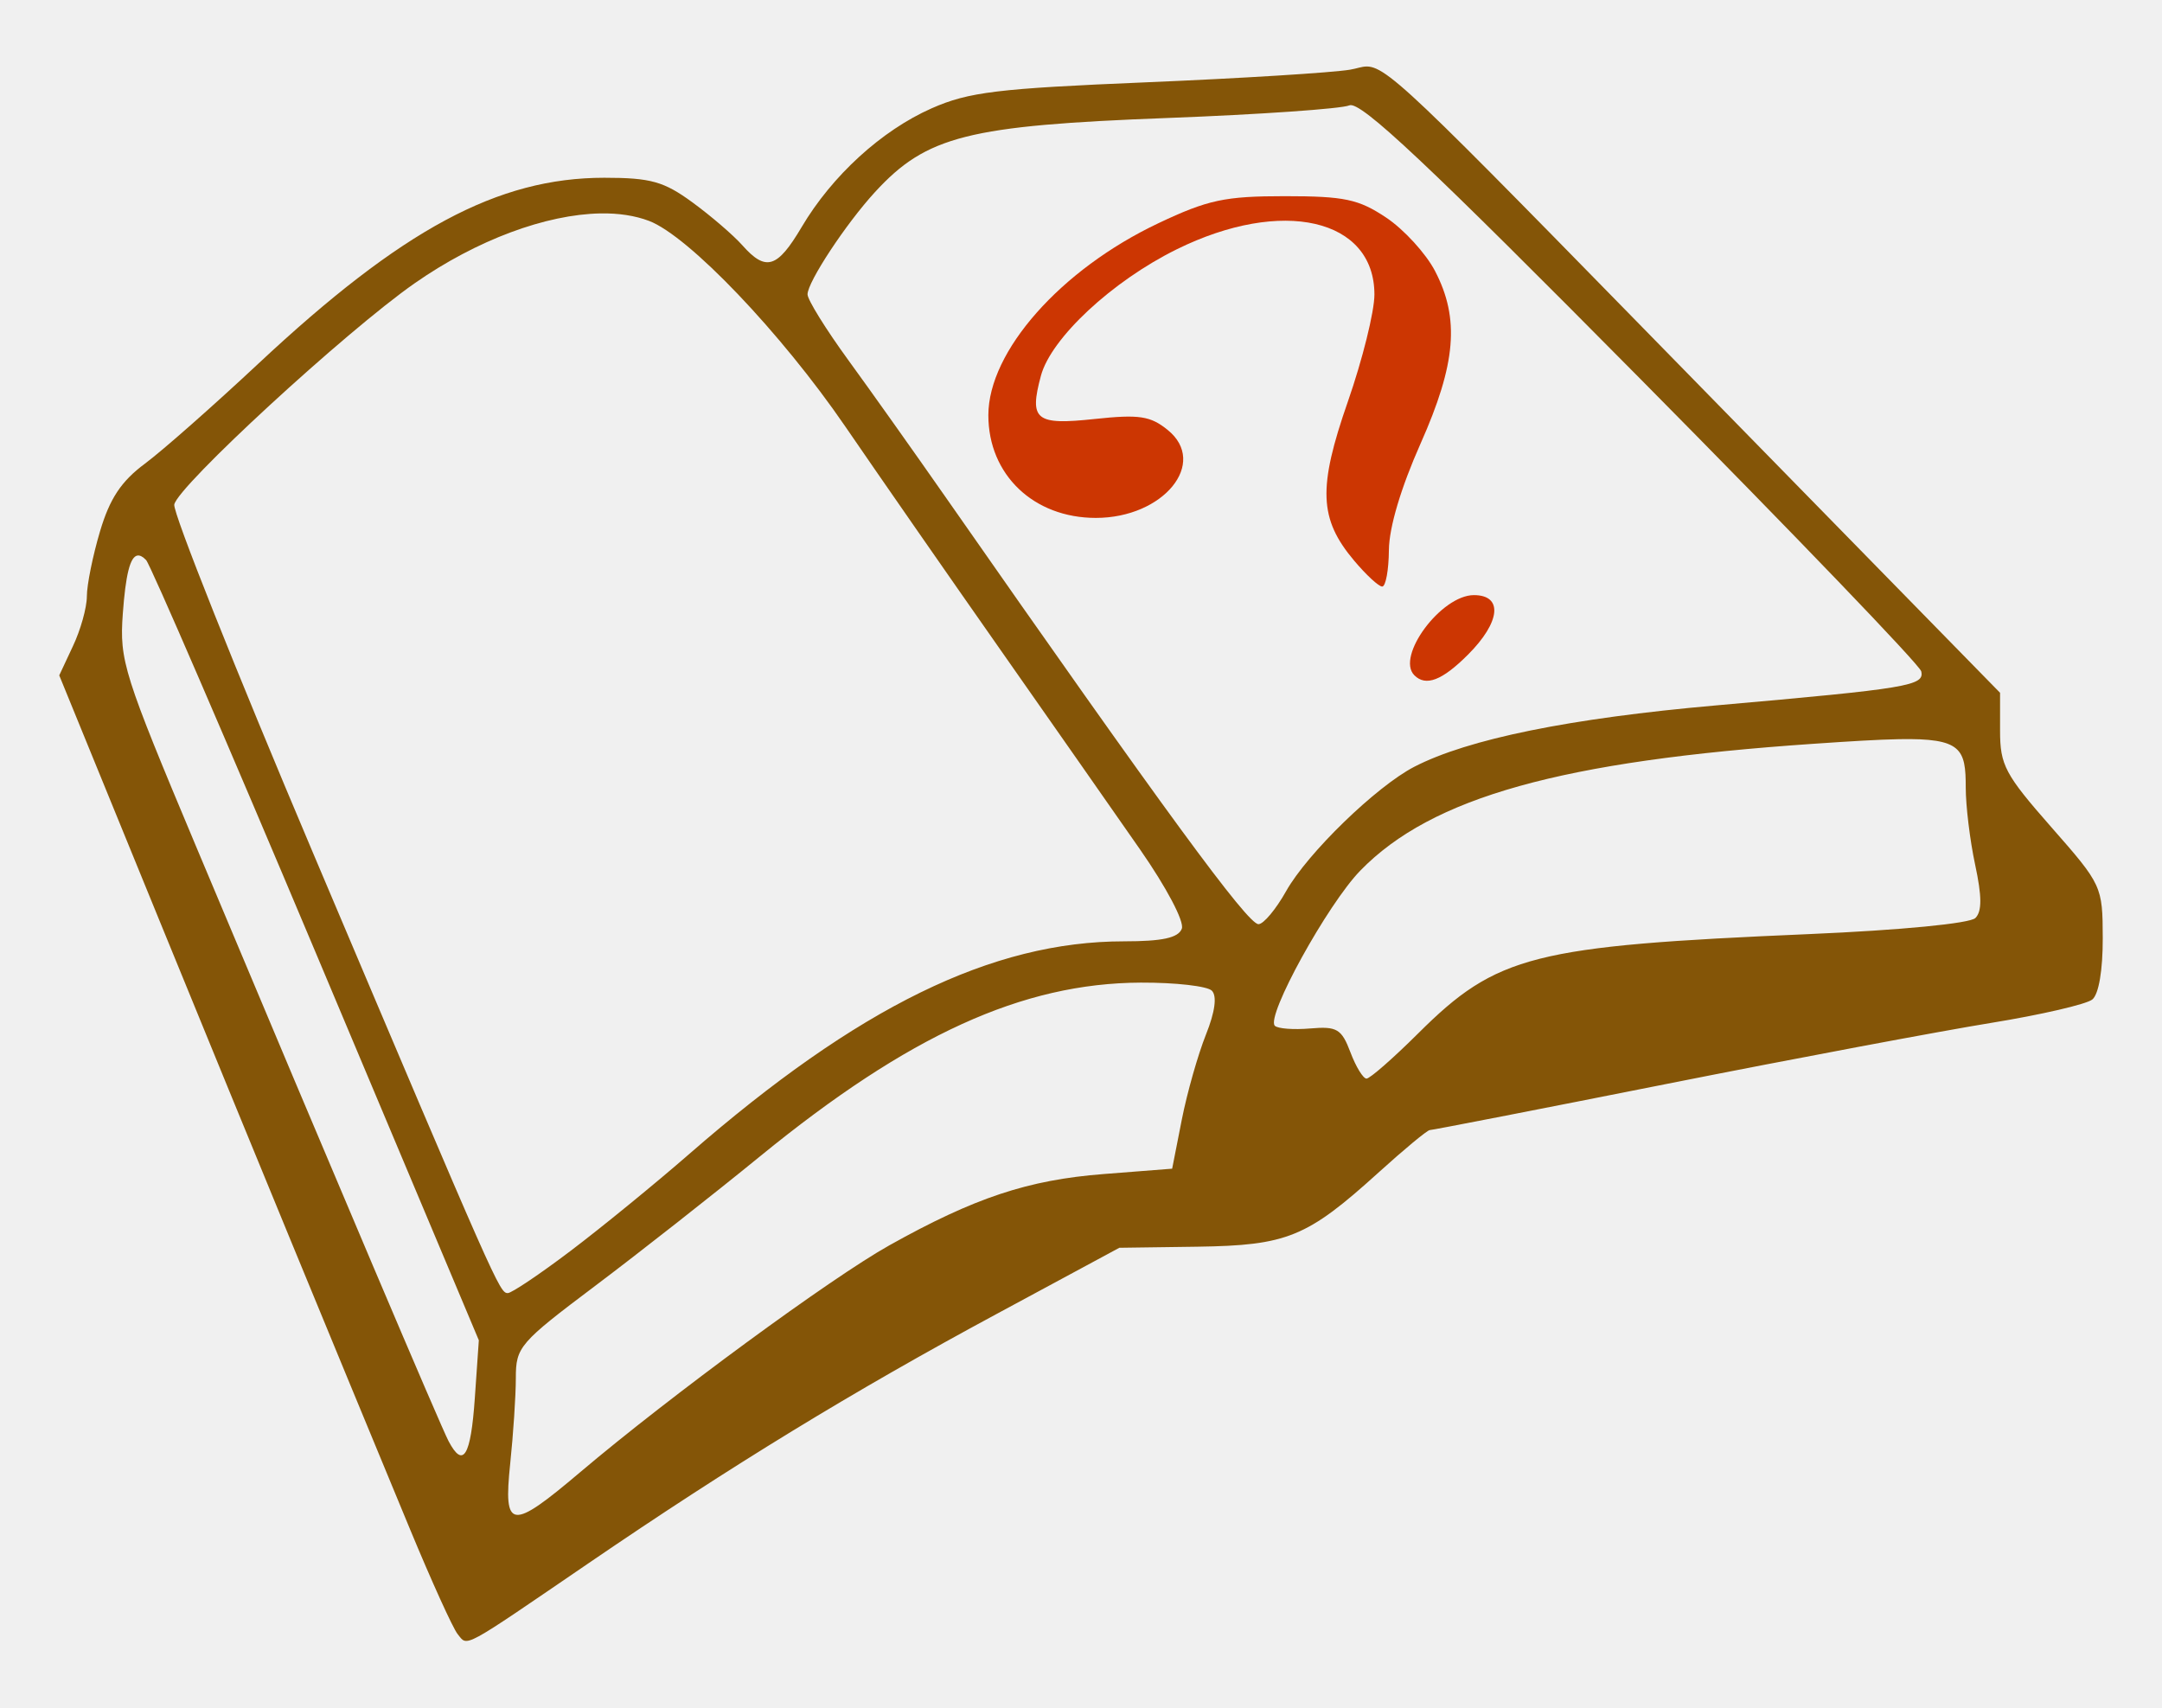
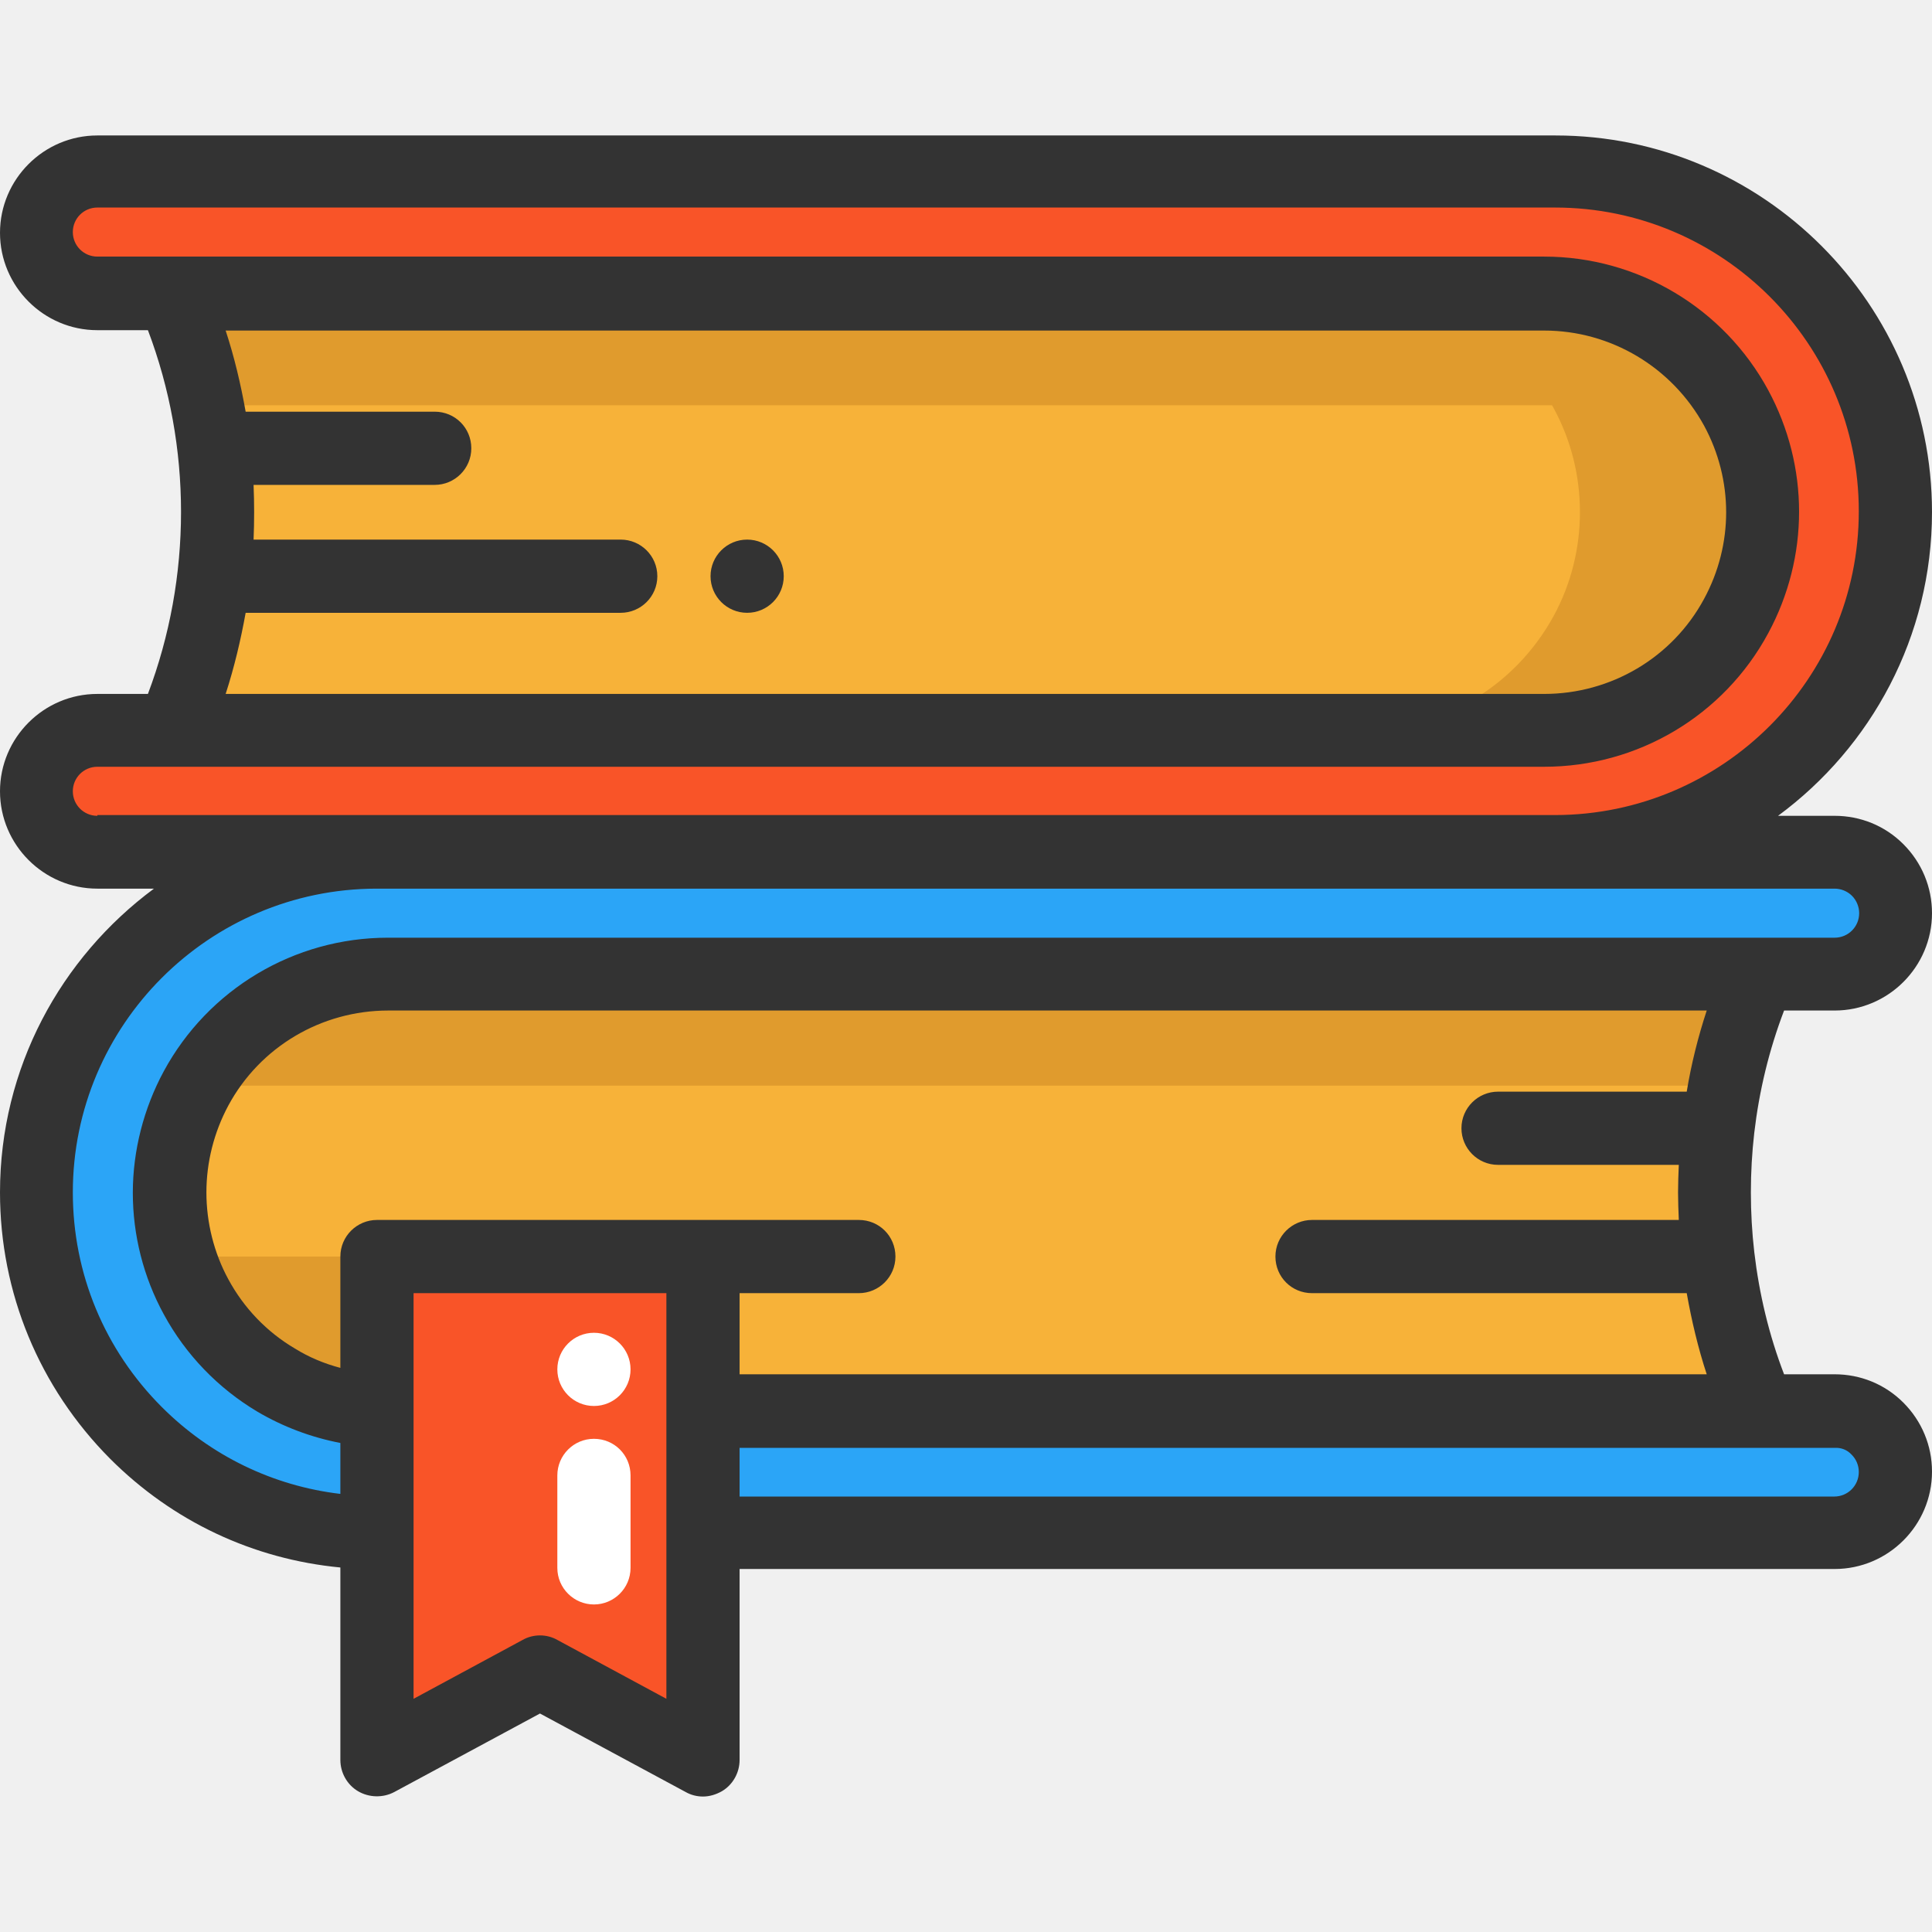
- <svg xmlns="http://www.w3.org/2000/svg" xmlnsDc="http://purl.org/dc/elements/1.1/" xmlnsCc="http://web.resource.org/cc/" xmlnsRdf="http://www.w3.org/1999/02/22-rdf-syntax-ns#" xmlnsSvg="http://www.w3.org/2000/svg" xmlnsXlink="http://www.w3.org/1999/xlink" xmlnsSodipodi="http://sodipodi.sourceforge.net/DTD/sodipodi-0.dtd" xmlnsInkscape="http://www.inkscape.org/namespaces/inkscape" width="252" height="199" id="svg2" sodipodiVersion="0.32" inkscapeVersion="0.45.1" version="1.0" sodipodiDocbase="/home/azatoth/img" sodipodiDocname="Question_book.svg" inkscapeOutput_extension="org.inkscape.output.svg.inkscape">
-   <defs id="defs4">
-     <linearGradient id="linearGradient3212">
-       <stop style="stop-color:#fffbf0;stop-opacity:1;" offset="0" id="stop3214" />
-       <stop style="stop-color:#fff3b9;stop-opacity:1;" offset="1" id="stop3216" />
-     </linearGradient>
-     <linearGradient inkscapeCollect="always" xlinkHref="#linearGradient3212" id="linearGradient3218" x1="141.472" y1="457.538" x2="380.66" y2="457.538" gradientUnits="userSpaceOnUse" />
-   </defs>
-   <sodipodiNamedview id="base" pagecolor="#ffffff" bordercolor="#666666" borderopacity="1.0" gridtolerance="10000" guidetolerance="10" objecttolerance="10" inkscapePageopacity="0.0" inkscapePageshadow="2" inkscapeZoom="2.8" inkscapeCx="143.159" inkscapeCy="123.748" inkscapeDocument-units="px" inkscapeCurrent-layer="layer1" width="252px" height="199px" inkscapeWindow-width="1600" inkscapeWindow-height="1103" inkscapeWindow-x="0" inkscapeWindow-y="27" />
-   <g inkscapeLabel="Layer 1" inkscapeGroupmode="layer" id="layer1" transform="translate(-135.0661,-358.0313)">
-     <path style="opacity:1;fill:url(#linearGradient3218);fill-opacity:1.0;fill-rule:evenodd;stroke:#2b2b2b;stroke-width:0;stroke-linecap:butt;stroke-linejoin:round;stroke-miterlimit:4;stroke-dasharray:none;stroke-dashoffset:0;stroke-opacity:1" d="M 294.379,365.781 C 297.015,365.781 301.208,370.348 338.066,408 L 368.191,438.75 L 368.191,443.188 C 368.191,447.183 368.772,448.306 374.16,454.438 C 380.07,461.163 380.143,461.322 380.16,467.375 C 380.17,471.092 379.699,473.888 378.941,474.5 C 378.254,475.055 372.966,476.281 367.191,477.219 C 361.416,478.157 344.44,481.369 329.472,484.344 C 314.504,487.318 302.011,489.75 301.722,489.75 C 301.434,489.75 298.73,491.995 295.722,494.719 C 287.409,502.248 285.098,503.19 274.629,503.344 L 265.535,503.469 L 251.222,511.188 C 234.436,520.234 220.334,528.853 203.691,540.219 C 188.72,550.443 189.61,549.974 188.41,548.5 C 187.855,547.819 185.354,542.3 182.847,536.25 C 173.211,512.995 165.058,493.222 153.722,465.5 L 141.972,436.719 L 143.566,433.344 C 144.451,431.478 145.191,428.861 145.191,427.531 C 145.191,426.202 145.881,422.803 146.722,419.969 C 147.864,416.125 149.199,414.092 151.972,412.031 C 154.018,410.511 159.966,405.291 165.191,400.406 C 181.94,384.748 193.081,378.75 205.504,378.75 C 210.936,378.75 212.461,379.162 215.785,381.594 C 217.93,383.163 220.55,385.413 221.597,386.594 C 224.343,389.687 225.672,389.289 228.504,384.5 C 232.043,378.514 237.828,373.23 243.66,370.656 C 247.976,368.751 251.349,368.345 268.66,367.625 C 279.666,367.167 290.354,366.499 292.41,366.156 C 293.233,366.019 293.77,365.781 294.379,365.781 z " id="path2239" />
-     <path style="fill:#845507;fill-opacity:1" d="M 159.312 7.75 C 158.704 7.75 158.167 7.988 157.344 8.125 C 155.288 8.468 144.6 9.136 133.594 9.594 C 116.283 10.314 112.91 10.72 108.594 12.625 C 102.761 15.199 96.977 20.482 93.438 26.469 C 90.606 31.258 89.277 31.687 86.531 28.594 C 85.484 27.413 82.864 25.163 80.719 23.594 C 77.395 21.162 75.87 20.719 70.438 20.719 C 58.015 20.719 46.874 26.716 30.125 42.375 C 24.9 47.26 18.952 52.511 16.906 54.031 C 14.132 56.092 12.798 58.094 11.656 61.938 C 10.814 64.772 10.125 68.17 10.125 69.5 C 10.125 70.83 9.385 73.447 8.5 75.312 L 6.906 78.719 L 18.656 107.469 C 29.992 135.191 38.145 154.964 47.781 178.219 C 50.288 184.269 52.789 189.787 53.344 190.469 C 54.544 191.943 53.654 192.411 68.625 182.188 C 85.268 170.822 99.37 162.202 116.156 153.156 L 130.469 145.438 L 139.562 145.312 C 150.032 145.159 152.343 144.216 160.656 136.688 C 163.664 133.963 166.368 131.719 166.656 131.719 C 166.945 131.719 179.438 129.287 194.406 126.312 C 209.374 123.338 226.35 120.157 232.125 119.219 C 237.9 118.28 243.187 117.055 243.875 116.5 C 244.633 115.888 245.104 113.061 245.094 109.344 C 245.077 103.291 245.004 103.131 239.094 96.406 C 233.706 90.275 233.125 89.183 233.125 85.188 L 233.125 80.75 L 203 49.969 C 166.142 12.317 161.949 7.75 159.312 7.75 z M 157.281 12.281 C 158.565 11.725 166.416 19.128 191.281 44.25 C 209.063 62.216 223.766 77.505 223.938 78.25 C 224.324 79.926 222.525 80.238 200.031 82.219 C 182.988 83.72 171.109 86.135 164.844 89.375 C 160.423 91.661 152.399 99.439 149.906 103.875 C 148.72 105.986 147.276 107.719 146.688 107.719 C 145.421 107.719 135.816 94.621 110.125 57.812 C 106.55 52.691 101.487 45.555 98.875 41.969 C 96.263 38.383 94.125 34.935 94.125 34.312 C 94.125 32.87 98.606 26.067 102 22.375 C 108.006 15.843 112.819 14.632 136.125 13.75 C 146.85 13.344 156.363 12.679 157.281 12.281 z M 70 24.875 C 72.108 24.838 74.032 25.133 75.656 25.75 C 80.259 27.5 91.052 38.8 98.531 49.719 C 102.487 55.494 110.617 67.194 116.594 75.719 C 122.571 84.244 129.892 94.716 132.875 99 C 135.956 103.424 138.069 107.42 137.75 108.25 C 137.342 109.312 135.492 109.719 131.031 109.719 C 115.635 109.719 100.034 117.35 80.344 134.5 C 76.34 137.987 70.119 143.066 66.531 145.781 C 62.944 148.497 59.636 150.719 59.188 150.719 C 58.231 150.719 57.924 150.017 36.469 99.375 C 27.415 78.004 20.144 59.747 20.312 58.812 C 20.697 56.677 40.306 38.625 48.312 33.031 C 55.613 27.931 63.675 24.987 70 24.875 z M 16.031 64.75 C 16.322 64.709 16.656 64.887 17.031 65.281 C 17.521 65.795 26.456 86.469 36.875 111.219 L 55.812 156.219 L 55.344 162.969 C 54.874 169.749 53.99 171.218 52.281 167.969 C 51.353 166.203 39.474 138.233 22.906 98.781 C 14.419 78.57 13.917 77.032 14.312 71.562 C 14.641 67.022 15.158 64.874 16.031 64.75 z M 221.344 86.156 C 228.671 86.02 229.125 87.29 229.125 91.812 C 229.125 93.918 229.612 97.951 230.219 100.781 C 231.011 104.474 231.027 106.223 230.25 107 C 229.615 107.635 221.585 108.416 210.875 108.875 C 178.682 110.255 174.486 111.315 165.312 120.438 C 162.389 123.345 159.675 125.719 159.281 125.719 C 158.888 125.719 158.046 124.351 157.406 122.656 C 156.373 119.92 155.829 119.607 152.719 119.875 C 150.792 120.041 148.934 119.902 148.594 119.562 C 147.522 118.491 154.739 105.393 158.562 101.469 C 166.893 92.918 181.999 88.698 211.469 86.688 C 215.677 86.4 218.901 86.202 221.344 86.156 z M 132.969 114.531 C 137.005 114.514 140.721 114.939 141.25 115.469 C 141.867 116.085 141.634 117.917 140.562 120.594 C 139.643 122.892 138.371 127.354 137.75 130.5 L 136.625 136.219 L 128.625 136.844 C 119.814 137.533 113.595 139.598 103.656 145.156 C 96.84 148.968 78.078 162.742 67.625 171.594 C 59.547 178.434 58.659 178.34 59.469 170.594 C 59.822 167.213 60.125 162.717 60.125 160.625 C 60.125 156.995 60.549 156.516 69.375 149.875 C 74.463 146.047 83.125 139.239 88.625 134.75 C 105.91 120.642 119.166 114.591 132.969 114.531 z " id="path2176" transform="translate(135.0661,358.0313)" />
-     <path id="path3267" style="fill:#cc3602;fill-opacity:1;fill-rule:evenodd;stroke:#2b2b2b;stroke-width:0;stroke-linecap:butt;stroke-linejoin:round;stroke-miterlimit:4;stroke-dashoffset:0;stroke-opacity:1" d="M 284.829,380.897 C 277.839,380.897 275.863,381.314 270.079,384.054 C 258.689,389.45 250.267,398.984 250.267,406.429 C 250.267,413.363 255.542,418.397 262.798,418.397 C 270.685,418.397 275.921,411.992 271.173,408.147 C 269.164,406.52 267.869,406.31 262.673,406.866 C 255.783,407.604 255.003,407.009 256.392,401.835 C 257.572,397.439 264.692,390.803 272.236,387.085 C 284.518,381.032 295.267,383.502 295.267,392.366 C 295.267,394.354 293.87,399.968 292.173,404.835 C 288.666,414.891 288.811,418.516 292.892,423.366 C 294.294,425.032 295.764,426.397 296.173,426.397 C 296.583,426.397 296.935,424.485 296.954,422.147 C 296.977,419.489 298.371,414.846 300.642,409.741 C 304.794,400.407 305.224,395.176 302.329,389.616 C 301.267,387.576 298.701,384.772 296.642,383.397 C 293.42,381.246 291.777,380.897 284.829,380.897 z M 306.861,427.397 C 303.053,427.397 297.737,434.555 299.923,436.741 C 301.26,438.077 303.162,437.346 306.173,434.335 C 309.968,430.54 310.291,427.397 306.861,427.397 z " />
-   </g>
+ <svg xmlns="http://www.w3.org/2000/svg" viewBox="0 0 512 512">
+   <style>.a{fill:#F95428;}.b{fill:#F7B239;}.c{fill:#E09B2D;}.d{fill:#2BA5F7;}.e{fill:#FFF;}.f{fill:#333;}</style>
+   <polygon points="186.3 406.2 186.3 466.4 143.1 443.2 99.9 466.4 99.9 406.2 99.9 373.8 99.9 333 186.3 333 186.3 373.9 " class="a" />
+   <path d="M455.2 333c1.6 14 5.3 27.8 11 40.9H186.3V333H99.9v40.8c-9.6-0.5-18.7-3.3-26.7-8.1 -8.8-5.2-16.2-12.8-21.3-22.1 -4.7-8.6-7-18.1-7-27.6 0-9.5 2.3-19 7-27.6 0.1-0.3 0.3-0.5 0.4-0.8 10.2-18.2 29.5-29.5 50.4-29.5H466.2c-4.1 9.6-7.2 19.5-9.2 29.5 -0.7 3.8-1.4 7.6-1.8 11.4 -0.7 5.6-1 11.3-1 17C454.2 321.7 454.6 327.3 455.2 333z" class="b" />
+   <path d="M56.8 152.7c0.7-5.6 1-11.3 1-17 0-5.7-0.3-11.3-1-17 -1.6-14-5.3-27.8-11-40.9h174.6 188.8c21.2 0 40.7 11.6 50.9 30.3 4.7 8.6 7 18.1 7 27.6 0 9.5-2.3 19-7 27.6 -5.1 9.3-12.5 16.9-21.3 22.1 -8.8 5.2-19 8.1-29.6 8.1H220.4 45.8C51.5 180.4 55.1 166.7 56.8 152.7z" class="b" />
+   <path d="M460.1 108.1c-10.1-18.7-29.6-30.3-50.9-30.3h-48.4c21.2 0 40.7 11.6 50.9 30.3 4.7 8.6 7 18.1 7 27.6 0 9.5-2.3 19-7 27.6 -5.1 9.3-12.5 16.9-21.3 22.1 -8.8 5.2-19 8.1-29.6 8.1h48.4c10.6 0 20.8-2.9 29.6-8.1 8.8-5.2 16.2-12.8 21.3-22.1 4.7-8.6 7-18.1 7-27.6C467 126.2 464.7 116.7 460.1 108.1z" class="c" />
+   <path d="M497.6 378.6c2.9 2.9 4.7 7 4.7 11.4 0 8.9-7.2 16.1-16.1 16.1H186.3v-32.3h105.4H466.2h19.9C490.6 373.9 494.7 375.7 497.6 378.6z" class="d" />
+   <path d="M497.6 230.6c2.9 2.9 4.7 7 4.7 11.4 0 8.9-7.2 16.1-16.1 16.1H466.2 291.6 102.8c-21.2 0-40.8 11.6-50.9 30.3 -4.7 8.6-7 18.1-7 27.6 0 9.5 2.3 19 7 27.6 5 9.3 12.5 16.9 21.3 22.1 8 4.8 17.1 7.6 26.7 8.1v32.4h-0.1c-24.9 0-47.4-10.1-63.7-26.4 -16.3-16.3-26.4-38.8-26.4-63.7 0-49.8 40.4-90.2 90.2-90.2h312.3 74C490.6 225.9 494.7 227.7 497.6 230.6z" class="d" />
+   <path d="M412.2 45.6c49.8 0 90.1 40.4 90.1 90.2 0 24.9-10.1 47.4-26.4 63.7 -16.3 16.3-38.9 26.4-63.7 26.4H99.8h-74c-8.9 0-16.1-7.2-16.1-16.1 0-4.5 1.8-8.5 4.7-11.4s7-4.7 11.4-4.7h19.9 174.6 188.8c10.6 0 20.8-2.9 29.6-8.1 8.8-5.2 16.2-12.8 21.3-22.1 4.7-8.6 7-18.1 7-27.6 0-9.5-2.3-19-7-27.6 -10.1-18.7-29.6-30.3-50.9-30.3H220.4 45.8 25.8c-8.9 0-16.1-7.2-16.1-16.1 0-4.5 1.8-8.5 4.7-11.4 2.9-2.9 7-4.7 11.4-4.7C25.8 45.6 412.2 45.6 412.2 45.6z" class="a" />
+   <path d="M466.2 258.2c-4.1 9.6-7.2 19.5-9.2 29.5H52.4c10.2-18.2 29.5-29.5 50.4-29.5H466.2z" class="c" />
+   <path d="M45.8 77.9c4.1 9.6 7.2 19.5 9.2 29.5h404.6c-10.2-18.2-29.5-29.5-50.4-29.5H45.8z" class="c" />
+   <path d="M99.9 333v40.8c-9.6-0.5-18.7-3.3-26.7-8.1 -8.8-5.2-16.2-12.8-21.3-22.1 -1.9-3.4-3.3-7-4.4-10.6L99.9 333 99.9 333z" class="c" />
+   <path d="M157.4 425.2c-5.3 0-9.7-4.3-9.7-9.7v-24.5c0-5.3 4.3-9.7 9.7-9.7s9.7 4.3 9.7 9.7v24.5C167.1 420.9 162.7 425.2 157.4 425.2z" class="e" />
+   <circle cx="157.4" cy="362.9" r="9.7" class="e" />
+   <path d="M472.8 267.8h13.4c14.2 0 25.8-11.6 25.8-25.8 0-6.9-2.7-13.4-7.6-18.3 -4.9-4.9-11.4-7.5-18.2-7.5h-15C495.9 198 512 168.7 512 135.7c0-55-44.8-99.8-99.8-99.8H25.8c-14.2 0-25.8 11.6-25.8 25.8S11.6 87.5 25.8 87.5H39.2c11.7 30.9 11.7 65.4 0 96.4H25.8c-14.2 0-25.8 11.6-25.8 25.8s11.6 25.8 25.8 25.8h15C16.1 253.8 0 283 0 316c0 26.6 10.4 51.7 29.2 70.6 16.6 16.6 37.9 26.6 61 28.8v51c0 3.4 1.8 6.6 4.7 8.3 2.9 1.7 6.6 1.8 9.6 0.2l38.6-20.8 38.6 20.8c1.4 0.8 3 1.2 4.6 1.2 1.7 0 3.4-0.5 5-1.4 2.9-1.7 4.7-4.9 4.7-8.3v-50.6h290.2c14.2 0 25.8-11.6 25.8-25.8 0-6.9-2.7-13.4-7.6-18.3 -4.9-4.9-11.4-7.5-18.2-7.5h-13.4c-4-10.4-6.6-21.3-7.9-32.4 -0.6-5.2-0.9-10.5-0.9-15.8s0.3-10.6 0.9-15.8C466.2 289.1 468.8 278.3 472.8 267.8zM65.1 162.4h99.4c5.3 0 9.7-4.3 9.7-9.7S169.8 143 164.5 143H67.2c0.2-4.8 0.2-9.7 0-14.5h48c5.3 0 9.7-4.3 9.7-9.7s-4.3-9.7-9.7-9.7H65.1c-1.3-7.3-3-14.5-5.3-21.5h349.4c17.7 0 33.9 9.7 42.4 25.2 7.8 14.4 7.8 31.5 0 45.9 -8.4 15.6-24.7 25.2-42.4 25.2H59.8C62.1 176.8 63.8 169.6 65.1 162.4zM25.8 216.2c-3.6 0-6.5-2.9-6.5-6.5s2.9-6.5 6.5-6.5h383.4c24.8 0 47.6-13.5 59.4-35.4 10.9-20.2 10.9-44.2 0-64.4 -11.8-21.8-34.6-35.4-59.4-35.4H45.8 25.8c-3.6 0-6.5-2.9-6.5-6.5s2.9-6.5 6.5-6.5h386.3c44.4 0 80.5 36.1 80.5 80.5 0 44.4-36.1 80.4-80.4 80.5H25.8zM42.9 372.9c-15.2-15.2-23.6-35.4-23.6-56.9 0-44.4 36.1-80.4 80.4-80.5h312.4c0 0 0 0 0.1 0h74c1.7 0 3.4 0.7 4.6 1.9 1.2 1.2 1.9 2.9 1.9 4.6 0 3.6-2.9 6.5-6.5 6.5H102.8c-24.8 0-47.6 13.6-59.4 35.4 -5.3 9.8-8.2 21-8.2 32.2 0 11.2 2.8 22.3 8.2 32.2 5.8 10.7 14.4 19.6 24.8 25.8 6.8 4 14.2 6.8 22 8.3v13.5C72.4 393.8 55.8 385.8 42.9 372.9zM176.6 450.2l-28.9-15.6c-1.4-0.8-3-1.2-4.6-1.2s-3.2 0.4-4.6 1.2l-28.9 15.6V342.7h67V450.2zM490.7 385.5c1.2 1.2 1.9 2.8 1.9 4.6 0 3.6-2.9 6.5-6.5 6.5H196v-12.9h290.2C487.9 383.6 489.5 384.2 490.7 385.5zM196 364.2v-21.5h31.6c5.3 0 9.7-4.3 9.7-9.7s-4.3-9.7-9.7-9.7h-41.3H99.9c-5.3 0-9.7 4.3-9.7 9.7v29.5c-4.2-1.1-8.3-2.8-12-5.1 -7.5-4.4-13.6-10.8-17.7-18.4 -3.8-7-5.8-15-5.8-23 0-8 2-15.9 5.8-23 8.4-15.6 24.7-25.2 42.4-25.2h349.4c-2.3 7-4.1 14.2-5.3 21.5h-50c-5.3 0-9.7 4.3-9.7 9.7 0 5.3 4.3 9.7 9.7 9.7h47.9c-0.1 2.4-0.2 4.9-0.2 7.3s0.1 4.8 0.2 7.3h-97.2c-5.3 0-9.7 4.3-9.7 9.7s4.3 9.7 9.7 9.7h99.3c1.3 7.3 3 14.5 5.3 21.5L196 364.2 196 364.2z" class="f" />
+   <circle cx="198" cy="152.7" r="9.7" class="f" />
</svg>
